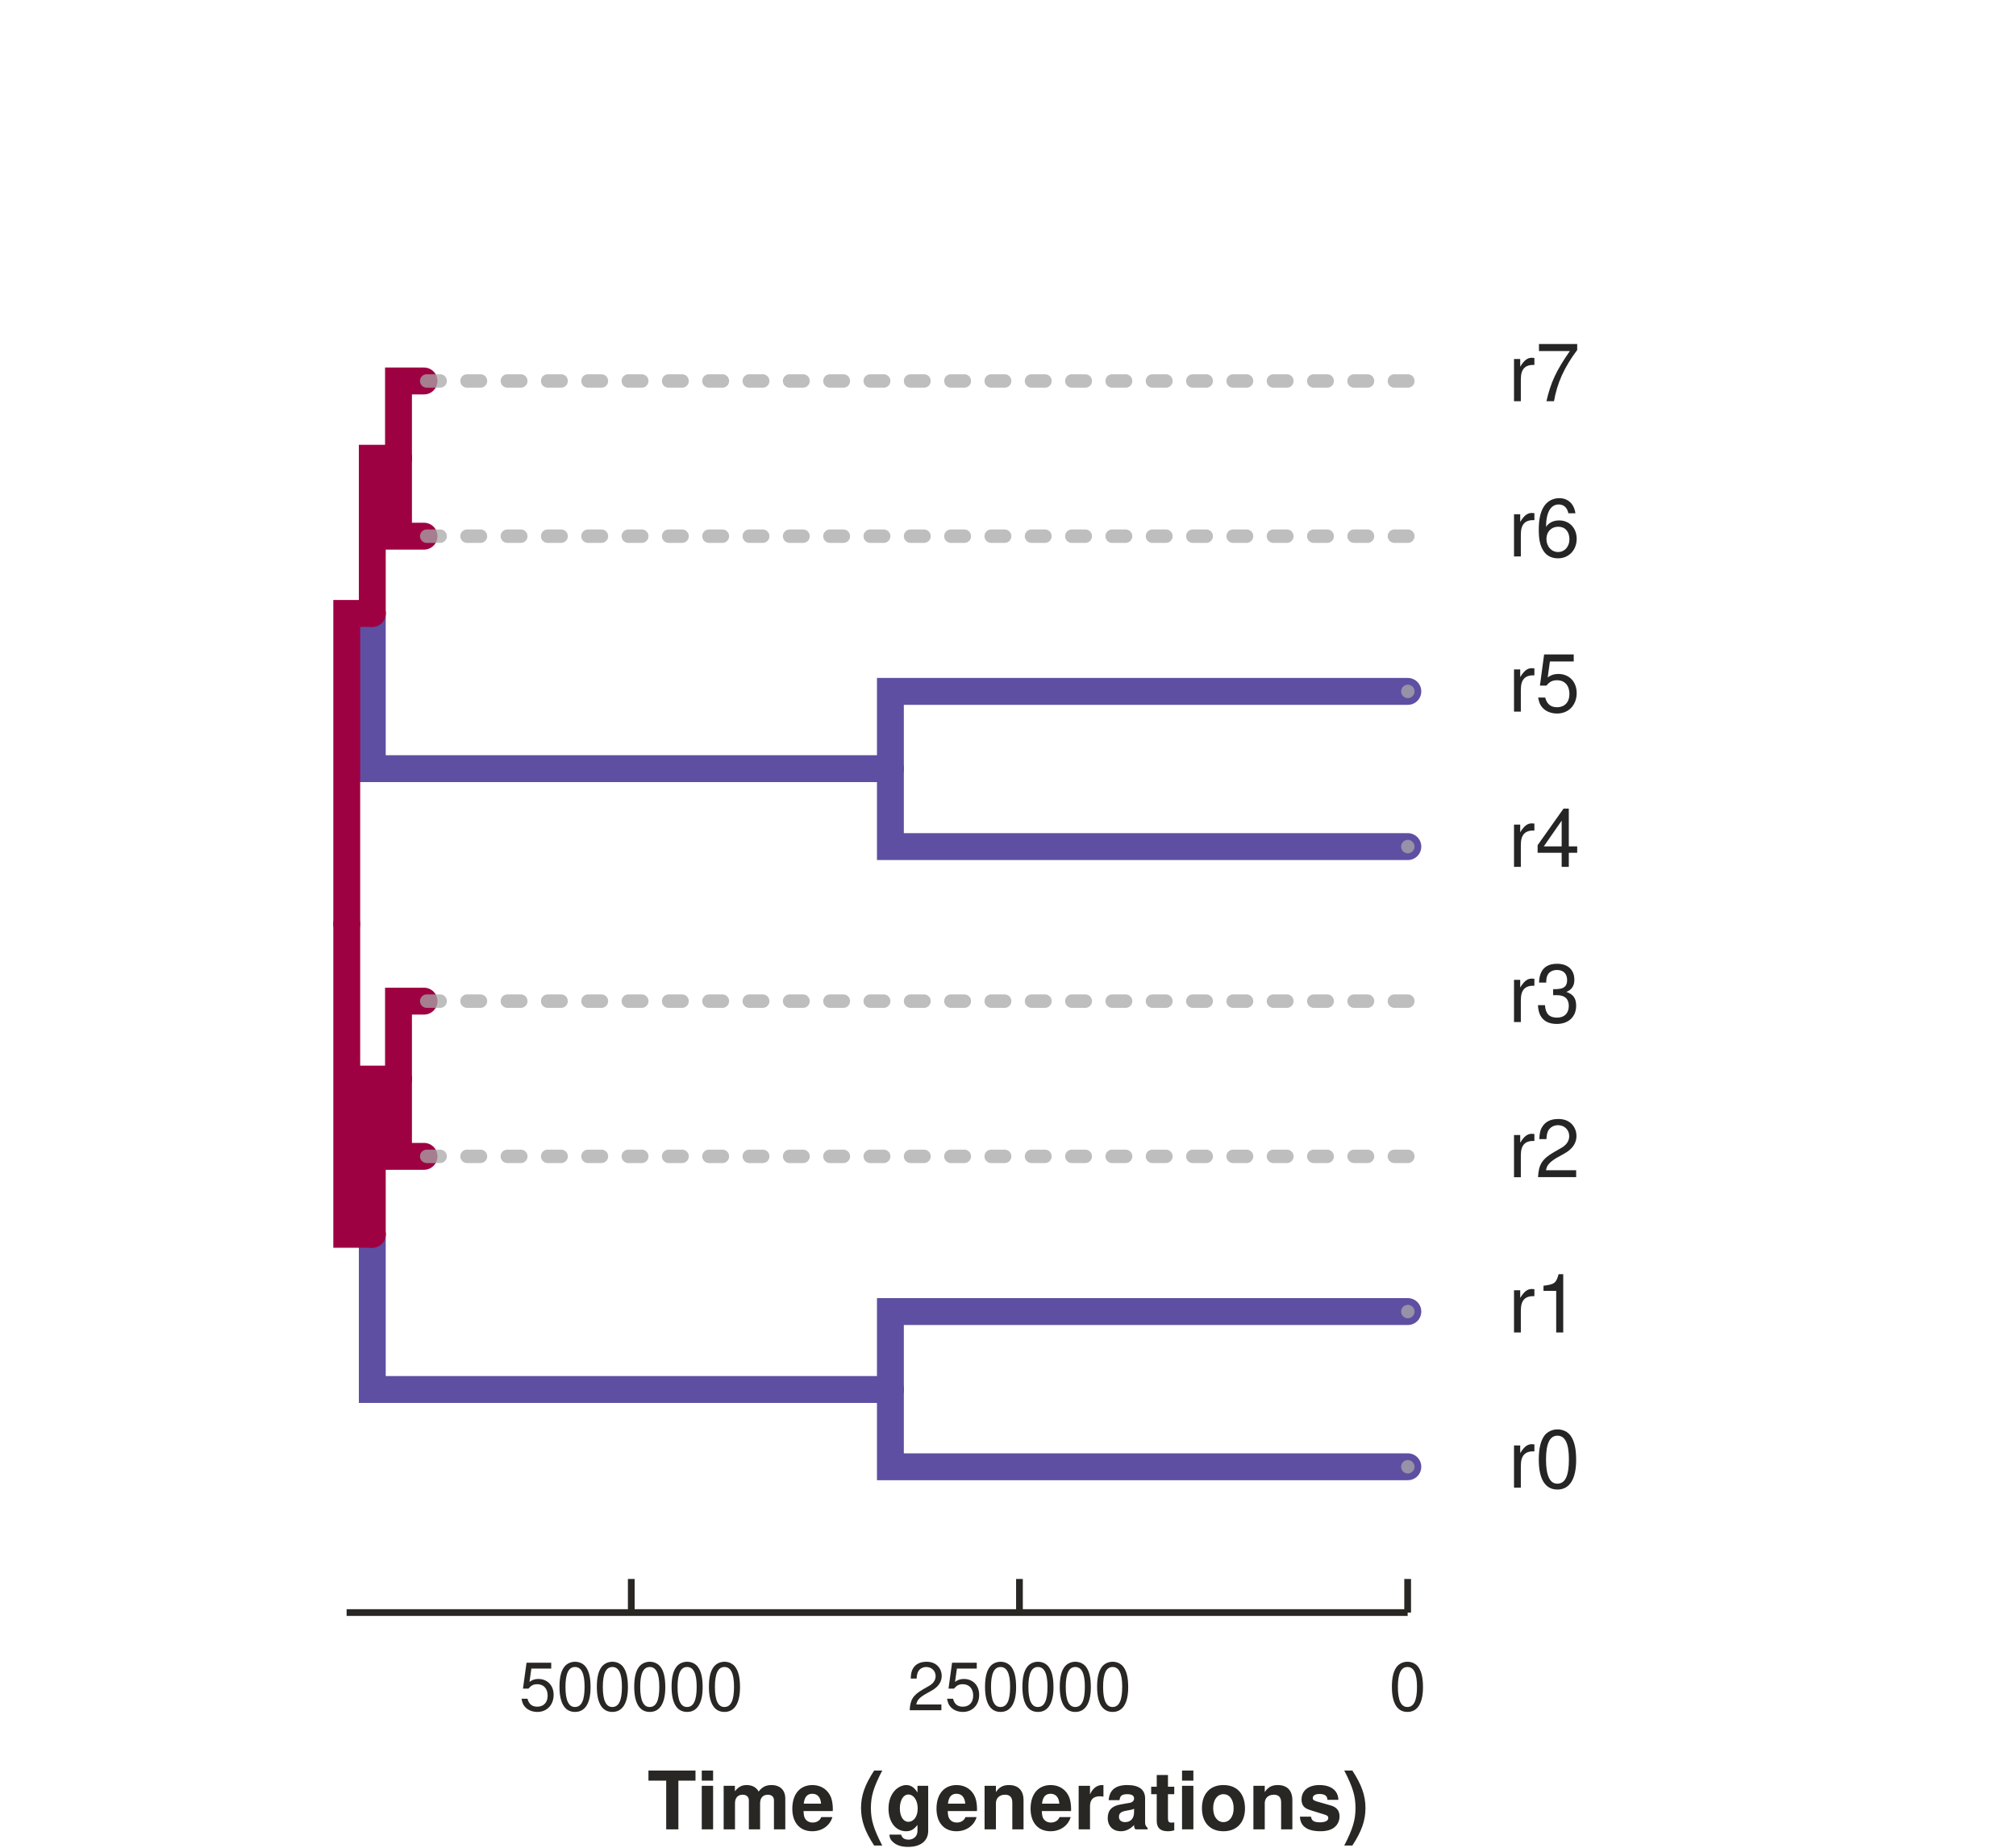
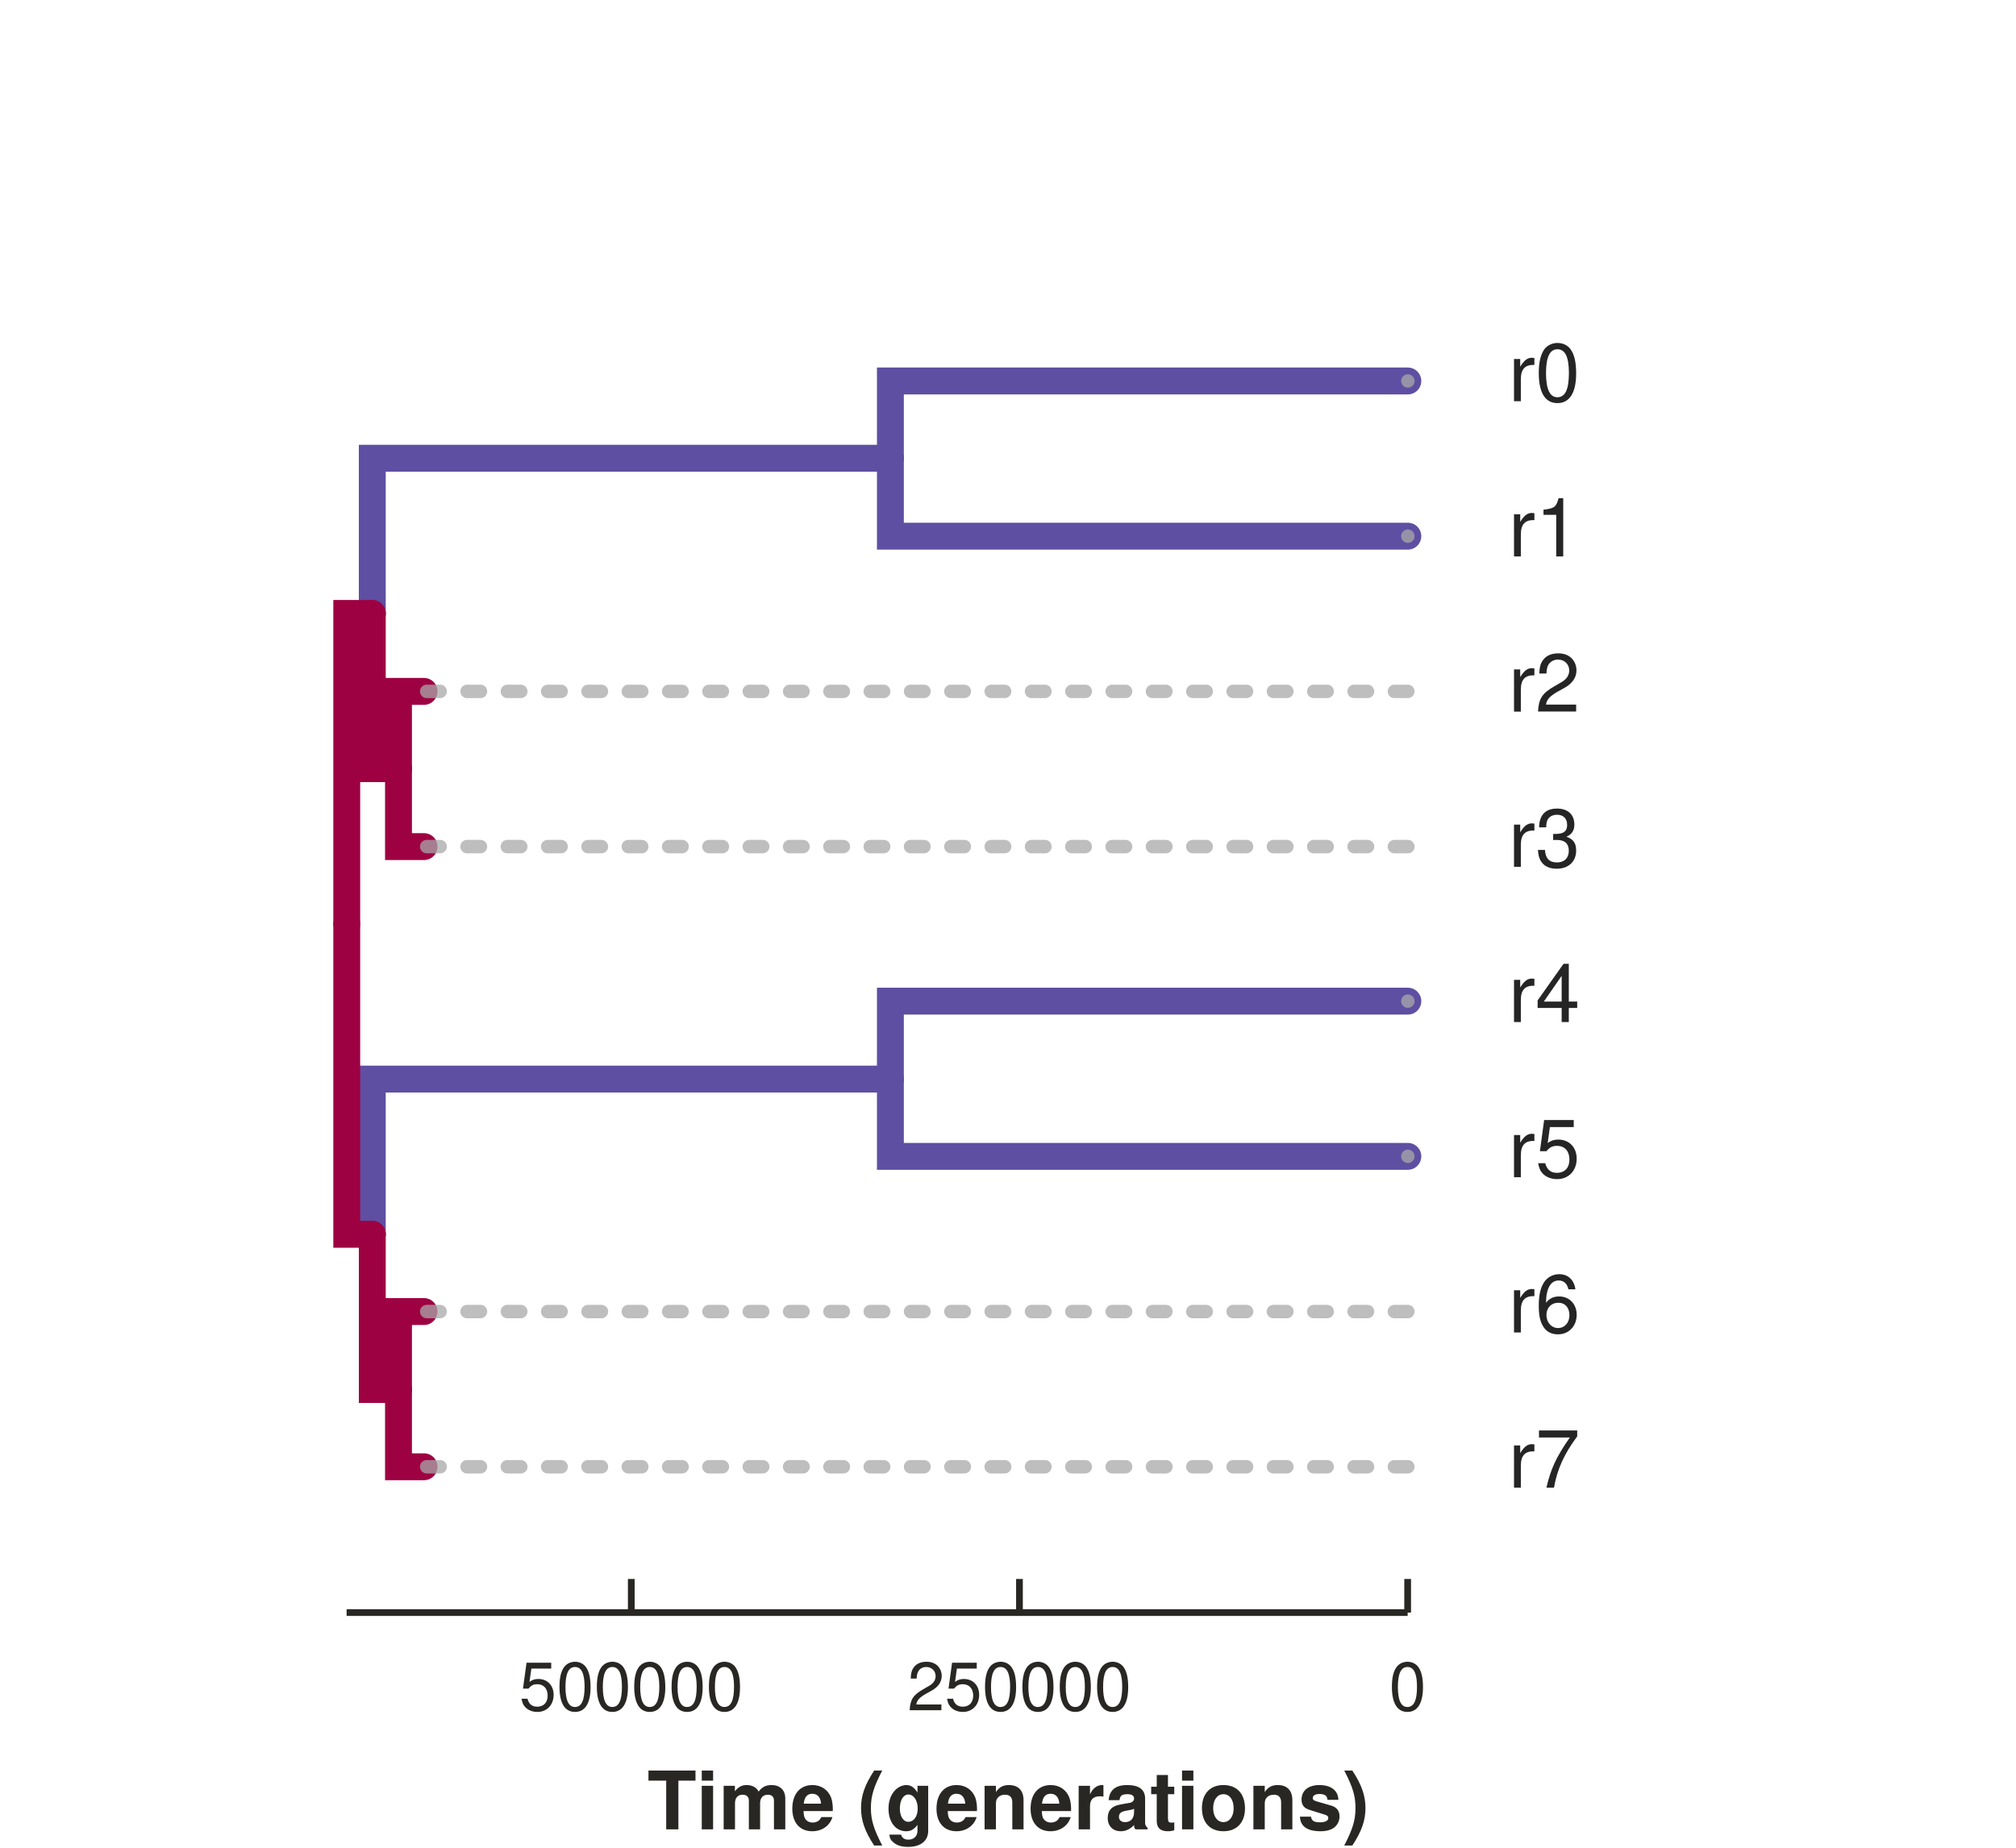
- <svg xmlns="http://www.w3.org/2000/svg" class="toyplot-canvas-Canvas" width="300.0px" height="275.0px" viewBox="0 0 300.0 275.0" preserveAspectRatio="xMidYMid meet" style="background-color:transparent;border-color:#292724;border-style:none;border-width:1.0;fill:rgb(16.1%,15.3%,14.1%);fill-opacity:1.0;font-family:Helvetica;font-size:12px;opacity:1.0;stroke:rgb(16.1%,15.3%,14.1%);stroke-opacity:1.0;stroke-width:1.0" id="t557e2884cf59411386ea16d3e4fdb362">
-   <g class="toyplot-coordinates-Cartesian" id="t042cfb84919942f2aecca8bd1ede5c04">
-     <clipPath id="t1c2aa73a3245411b9375fc745f1ec1e4">
+ <svg xmlns="http://www.w3.org/2000/svg" class="toyplot-canvas-Canvas" width="300.0px" height="275.0px" viewBox="0 0 300.0 275.0" preserveAspectRatio="xMidYMid meet" style="background-color:transparent;border-color:#292724;border-style:none;border-width:1.0;fill:rgb(16.1%,15.3%,14.1%);fill-opacity:1.0;font-family:Helvetica;font-size:12px;opacity:1.0;stroke:rgb(16.1%,15.3%,14.1%);stroke-opacity:1.0;stroke-width:1.0" id="t112c22dff16744e5948f44c35edb97d0">
+   <g class="toyplot-coordinates-Cartesian" id="t74b2b666a1974a92a6d294a9db340183">
+     <clipPath id="t3fe858acd58b474a9456525a33eae277">
      <rect x="35.0" y="35.0" width="230.0" height="205.0" />
    </clipPath>
-     <g clip-path="url(#t1c2aa73a3245411b9375fc745f1ec1e4)">
-       <g class="toytree-mark-Toytree" id="te32adb11a13949b3899b4b019b3dcf02">
+     <g clip-path="url(#t3fe858acd58b474a9456525a33eae277)">
+       <g class="toytree-mark-Toytree" id="t395ca898f7a246ea9b116a12d2ab975e">
        <g class="toytree-Edges" style="stroke:rgb(14.5%,14.5%,14.5%);stroke-opacity:1.0;stroke-linecap:round;stroke-width:2.0;fill:none">
-           <path d="M 132.5 206.8 L 132.5 218.3 L 209.5 218.3" id="8,0" style="stroke:rgb(36.9%,31.0%,63.5%);stroke-opacity:1.0;stroke-width:4.0" />
-           <path d="M 132.5 206.8 L 132.5 195.2 L 209.5 195.2" id="8,1" style="stroke:rgb(36.9%,31.0%,63.5%);stroke-opacity:1.0;stroke-width:4.0" />
-           <path d="M 59.3 160.6 L 59.3 172.1 L 63.1 172.1" id="9,2" style="stroke:rgb(62.0%,0.4%,25.9%);stroke-opacity:1.0;stroke-width:4.0" />
-           <path d="M 59.3 160.6 L 59.3 149.0 L 63.1 149.0" id="9,3" style="stroke:rgb(62.0%,0.4%,25.9%);stroke-opacity:1.0;stroke-width:4.0" />
-           <path d="M 132.5 114.4 L 132.5 126.0 L 209.5 126.0" id="11,4" style="stroke:rgb(36.9%,31.0%,63.5%);stroke-opacity:1.0;stroke-width:4.0" />
-           <path d="M 132.5 114.4 L 132.5 102.9 L 209.5 102.9" id="11,5" style="stroke:rgb(36.9%,31.0%,63.5%);stroke-opacity:1.0;stroke-width:4.0" />
-           <path d="M 59.3 68.2 L 59.3 79.8 L 63.1 79.8" id="12,6" style="stroke:rgb(62.0%,0.4%,25.9%);stroke-opacity:1.0;stroke-width:4.0" />
-           <path d="M 59.3 68.2 L 59.3 56.7 L 63.1 56.7" id="12,7" style="stroke:rgb(62.0%,0.4%,25.9%);stroke-opacity:1.0;stroke-width:4.0" />
-           <path d="M 55.4 183.7 L 55.4 206.8 L 132.5 206.8" id="10,8" style="stroke:rgb(36.9%,31.0%,63.5%);stroke-opacity:1.0;stroke-width:4.0" />
-           <path d="M 55.4 183.7 L 55.4 160.6 L 59.3 160.6" id="10,9" style="stroke:rgb(62.0%,0.4%,25.9%);stroke-opacity:1.0;stroke-width:4.0" />
-           <path d="M 51.6 137.5 L 51.6 183.7 L 55.4 183.7" id="14,10" style="stroke:rgb(62.0%,0.4%,25.9%);stroke-opacity:1.0;stroke-width:4.0" />
-           <path d="M 55.4 91.3 L 55.4 114.4 L 132.5 114.4" id="13,11" style="stroke:rgb(36.9%,31.0%,63.5%);stroke-opacity:1.0;stroke-width:4.0" />
-           <path d="M 55.4 91.3 L 55.4 68.2 L 59.3 68.2" id="13,12" style="stroke:rgb(62.0%,0.4%,25.9%);stroke-opacity:1.0;stroke-width:4.0" />
-           <path d="M 51.6 137.5 L 51.6 91.3 L 55.4 91.3" id="14,13" style="stroke:rgb(62.0%,0.4%,25.9%);stroke-opacity:1.0;stroke-width:4.0" />
+           <path d="M 132.5 68.2 L 132.5 56.7 L 209.5 56.7" id="8,0" style="stroke:rgb(36.9%,31.0%,63.5%);stroke-opacity:1.0;stroke-width:4.0" />
+           <path d="M 132.5 68.2 L 132.5 79.8 L 209.5 79.8" id="8,1" style="stroke:rgb(36.9%,31.0%,63.5%);stroke-opacity:1.0;stroke-width:4.0" />
+           <path d="M 59.3 114.4 L 59.3 102.9 L 63.1 102.9" id="9,2" style="stroke:rgb(62.0%,0.4%,25.9%);stroke-opacity:1.0;stroke-width:4.0" />
+           <path d="M 59.3 114.4 L 59.3 126.0 L 63.1 126.0" id="9,3" style="stroke:rgb(62.0%,0.4%,25.9%);stroke-opacity:1.0;stroke-width:4.0" />
+           <path d="M 132.5 160.6 L 132.5 149.0 L 209.5 149.0" id="11,4" style="stroke:rgb(36.9%,31.0%,63.5%);stroke-opacity:1.0;stroke-width:4.0" />
+           <path d="M 132.5 160.6 L 132.5 172.1 L 209.5 172.1" id="11,5" style="stroke:rgb(36.9%,31.0%,63.5%);stroke-opacity:1.0;stroke-width:4.0" />
+           <path d="M 59.3 206.8 L 59.3 195.2 L 63.1 195.2" id="12,6" style="stroke:rgb(62.0%,0.4%,25.9%);stroke-opacity:1.0;stroke-width:4.0" />
+           <path d="M 59.3 206.8 L 59.3 218.3 L 63.1 218.3" id="12,7" style="stroke:rgb(62.0%,0.4%,25.9%);stroke-opacity:1.0;stroke-width:4.0" />
+           <path d="M 55.4 91.3 L 55.4 68.2 L 132.5 68.2" id="10,8" style="stroke:rgb(36.9%,31.0%,63.5%);stroke-opacity:1.0;stroke-width:4.0" />
+           <path d="M 55.4 91.3 L 55.4 114.4 L 59.3 114.4" id="10,9" style="stroke:rgb(62.0%,0.4%,25.9%);stroke-opacity:1.0;stroke-width:4.0" />
+           <path d="M 51.6 137.5 L 51.6 91.3 L 55.4 91.3" id="14,10" style="stroke:rgb(62.0%,0.4%,25.9%);stroke-opacity:1.0;stroke-width:4.0" />
+           <path d="M 55.4 183.7 L 55.4 160.6 L 132.5 160.6" id="13,11" style="stroke:rgb(36.9%,31.0%,63.5%);stroke-opacity:1.0;stroke-width:4.0" />
+           <path d="M 55.4 183.7 L 55.4 206.8 L 59.3 206.8" id="13,12" style="stroke:rgb(62.0%,0.4%,25.9%);stroke-opacity:1.0;stroke-width:4.0" />
+           <path d="M 51.6 137.5 L 51.6 183.7 L 55.4 183.7" id="14,13" style="stroke:rgb(62.0%,0.4%,25.9%);stroke-opacity:1.0;stroke-width:4.0" />
        </g>
        <g class="toytree-AlignEdges" style="stroke:rgb(66.0%,66.0%,66.0%);stroke-opacity:0.75;stroke-dasharray:2,4;stroke-linecap:round;stroke-width:2">
-           <path d="M 209.5 218.3 L 209.5 218.3" />
-           <path d="M 209.5 195.2 L 209.5 195.2" />
-           <path d="M 209.5 172.1 L 63.1 172.1" />
-           <path d="M 209.5 149.0 L 63.1 149.0" />
-           <path d="M 209.5 126.0 L 209.5 126.0" />
-           <path d="M 209.5 102.9 L 209.5 102.9" />
-           <path d="M 209.5 79.8 L 63.1 79.8" />
-           <path d="M 209.5 56.7 L 63.1 56.7" />
+           <path d="M 209.5 56.7 L 209.5 56.7" />
+           <path d="M 209.5 79.8 L 209.5 79.8" />
+           <path d="M 209.5 102.9 L 63.1 102.9" />
+           <path d="M 209.5 126.0 L 63.1 126.0" />
+           <path d="M 209.5 149.0 L 209.5 149.0" />
+           <path d="M 209.5 172.1 L 209.5 172.1" />
+           <path d="M 209.5 195.2 L 63.1 195.2" />
+           <path d="M 209.5 218.3 L 63.1 218.3" />
        </g>
        <g class="toytree-AdmixEdges" style="fill:rgb(0.0%,0.0%,0.0%);fill-opacity:0.0;stroke:rgb(90.6%,54.1%,76.5%);stroke-opacity:0.6;font-size:14px;stroke-linecap:round;stroke-width:5" />
        <g class="toytree-Nodes" style="fill:rgb(40.0%,76.1%,64.7%);fill-opacity:1.0;stroke:rgb(14.9%,14.9%,14.9%);stroke-opacity:1.0;stroke-width:1.5" />
        <g class="toytree-TipLabels" style="fill:rgb(14.5%,14.5%,14.5%);fill-opacity:1.0;font-family:Helvetica;font-size:12px;font-weight:300;vertical-align:baseline;white-space:pre;stroke:none">
-           <g class="toytree-TipLabel" transform="translate(209.472,218.347)">
+           <g class="toytree-TipLabel" transform="translate(209.472,56.6526)">
            <text x="15.0" y="3.066" style="fill:rgb(14.5%,14.5%,14.5%);fill-opacity:1.0">r0</text>
          </g>
-           <g class="toytree-TipLabel" transform="translate(209.472,195.248)">
+           <g class="toytree-TipLabel" transform="translate(209.472,79.7518)">
            <text x="15.0" y="3.066" style="fill:rgb(14.5%,14.5%,14.5%);fill-opacity:1.0">r1</text>
          </g>
-           <g class="toytree-TipLabel" transform="translate(209.472,172.149)">
+           <g class="toytree-TipLabel" transform="translate(209.472,102.851)">
            <text x="15.0" y="3.066" style="fill:rgb(14.5%,14.5%,14.5%);fill-opacity:1.0">r2</text>
          </g>
-           <g class="toytree-TipLabel" transform="translate(209.472,149.05)">
+           <g class="toytree-TipLabel" transform="translate(209.472,125.95)">
            <text x="15.0" y="3.066" style="fill:rgb(14.5%,14.5%,14.5%);fill-opacity:1.0">r3</text>
          </g>
-           <g class="toytree-TipLabel" transform="translate(209.472,125.95)">
+           <g class="toytree-TipLabel" transform="translate(209.472,149.05)">
            <text x="15.0" y="3.066" style="fill:rgb(14.5%,14.5%,14.5%);fill-opacity:1.0">r4</text>
          </g>
-           <g class="toytree-TipLabel" transform="translate(209.472,102.851)">
+           <g class="toytree-TipLabel" transform="translate(209.472,172.149)">
            <text x="15.0" y="3.066" style="fill:rgb(14.5%,14.5%,14.5%);fill-opacity:1.0">r5</text>
          </g>
-           <g class="toytree-TipLabel" transform="translate(209.472,79.7518)">
+           <g class="toytree-TipLabel" transform="translate(209.472,195.248)">
            <text x="15.0" y="3.066" style="fill:rgb(14.5%,14.5%,14.5%);fill-opacity:1.0">r6</text>
          </g>
-           <g class="toytree-TipLabel" transform="translate(209.472,56.6526)">
+           <g class="toytree-TipLabel" transform="translate(209.472,218.347)">
            <text x="15.0" y="3.066" style="fill:rgb(14.5%,14.5%,14.5%);fill-opacity:1.0">r7</text>
          </g>
        </g>
      </g>
    </g>
-     <g class="toyplot-coordinates-Axis" id="t92447a0582b64f0f91b099bd540b76f4" transform="translate(50.0,225.0)translate(0,15.0)">
+     <g class="toyplot-coordinates-Axis" id="tc9e111bd86f34200999ffed913c75ea8" transform="translate(50.0,225.0)translate(0,15.0)">
      <line x1="1.579" y1="0" x2="159.472" y2="0" style="" />
      <g>
        <line x1="43.94" y1="0" x2="43.94" y2="-5" style="" />
        <line x1="101.706" y1="0" x2="101.706" y2="-5" style="" />
        <line x1="159.472" y1="0" x2="159.472" y2="-5" style="" />
      </g>
      <g>
        <g transform="translate(43.94049,6)">
          <text x="-16.68" y="8.555" style="fill:rgb(16.1%,15.3%,14.1%);fill-opacity:1.0;font-family:helvetica;font-size:10.0px;font-weight:normal;stroke:none;vertical-align:baseline;white-space:pre">500000</text>
        </g>
        <g transform="translate(101.7062,6)">
          <text x="-16.68" y="8.555" style="fill:rgb(16.1%,15.3%,14.1%);fill-opacity:1.0;font-family:helvetica;font-size:10.0px;font-weight:normal;stroke:none;vertical-align:baseline;white-space:pre">250000</text>
        </g>
        <g transform="translate(159.472,6)">
          <text x="-2.78" y="8.555" style="fill:rgb(16.1%,15.3%,14.1%);fill-opacity:1.0;font-family:helvetica;font-size:10.0px;font-weight:normal;stroke:none;vertical-align:baseline;white-space:pre">0</text>
        </g>
      </g>
      <g transform="translate(100.0,22)">
        <text x="-53.676" y="10.266" style="fill:rgb(16.1%,15.3%,14.1%);fill-opacity:1.0;font-family:helvetica;font-size:12.0px;font-weight:bold;stroke:none;vertical-align:baseline;white-space:pre">Time (generations)</text>
      </g>
      <g class="toyplot-coordinates-Axis-coordinates" style="visibility:hidden" transform="">
        <line x1="0" x2="0" y1="-3.0" y2="4.5" style="stroke:rgb(43.9%,50.2%,56.5%);stroke-opacity:1.0;stroke-width:1.0" />
        <text x="0" y="-6" style="alignment-baseline:alphabetic;fill:rgb(43.9%,50.2%,56.5%);fill-opacity:1.0;font-size:10px;font-weight:normal;stroke:none;text-anchor:middle" />
      </g>
    </g>
  </g>
</svg>
